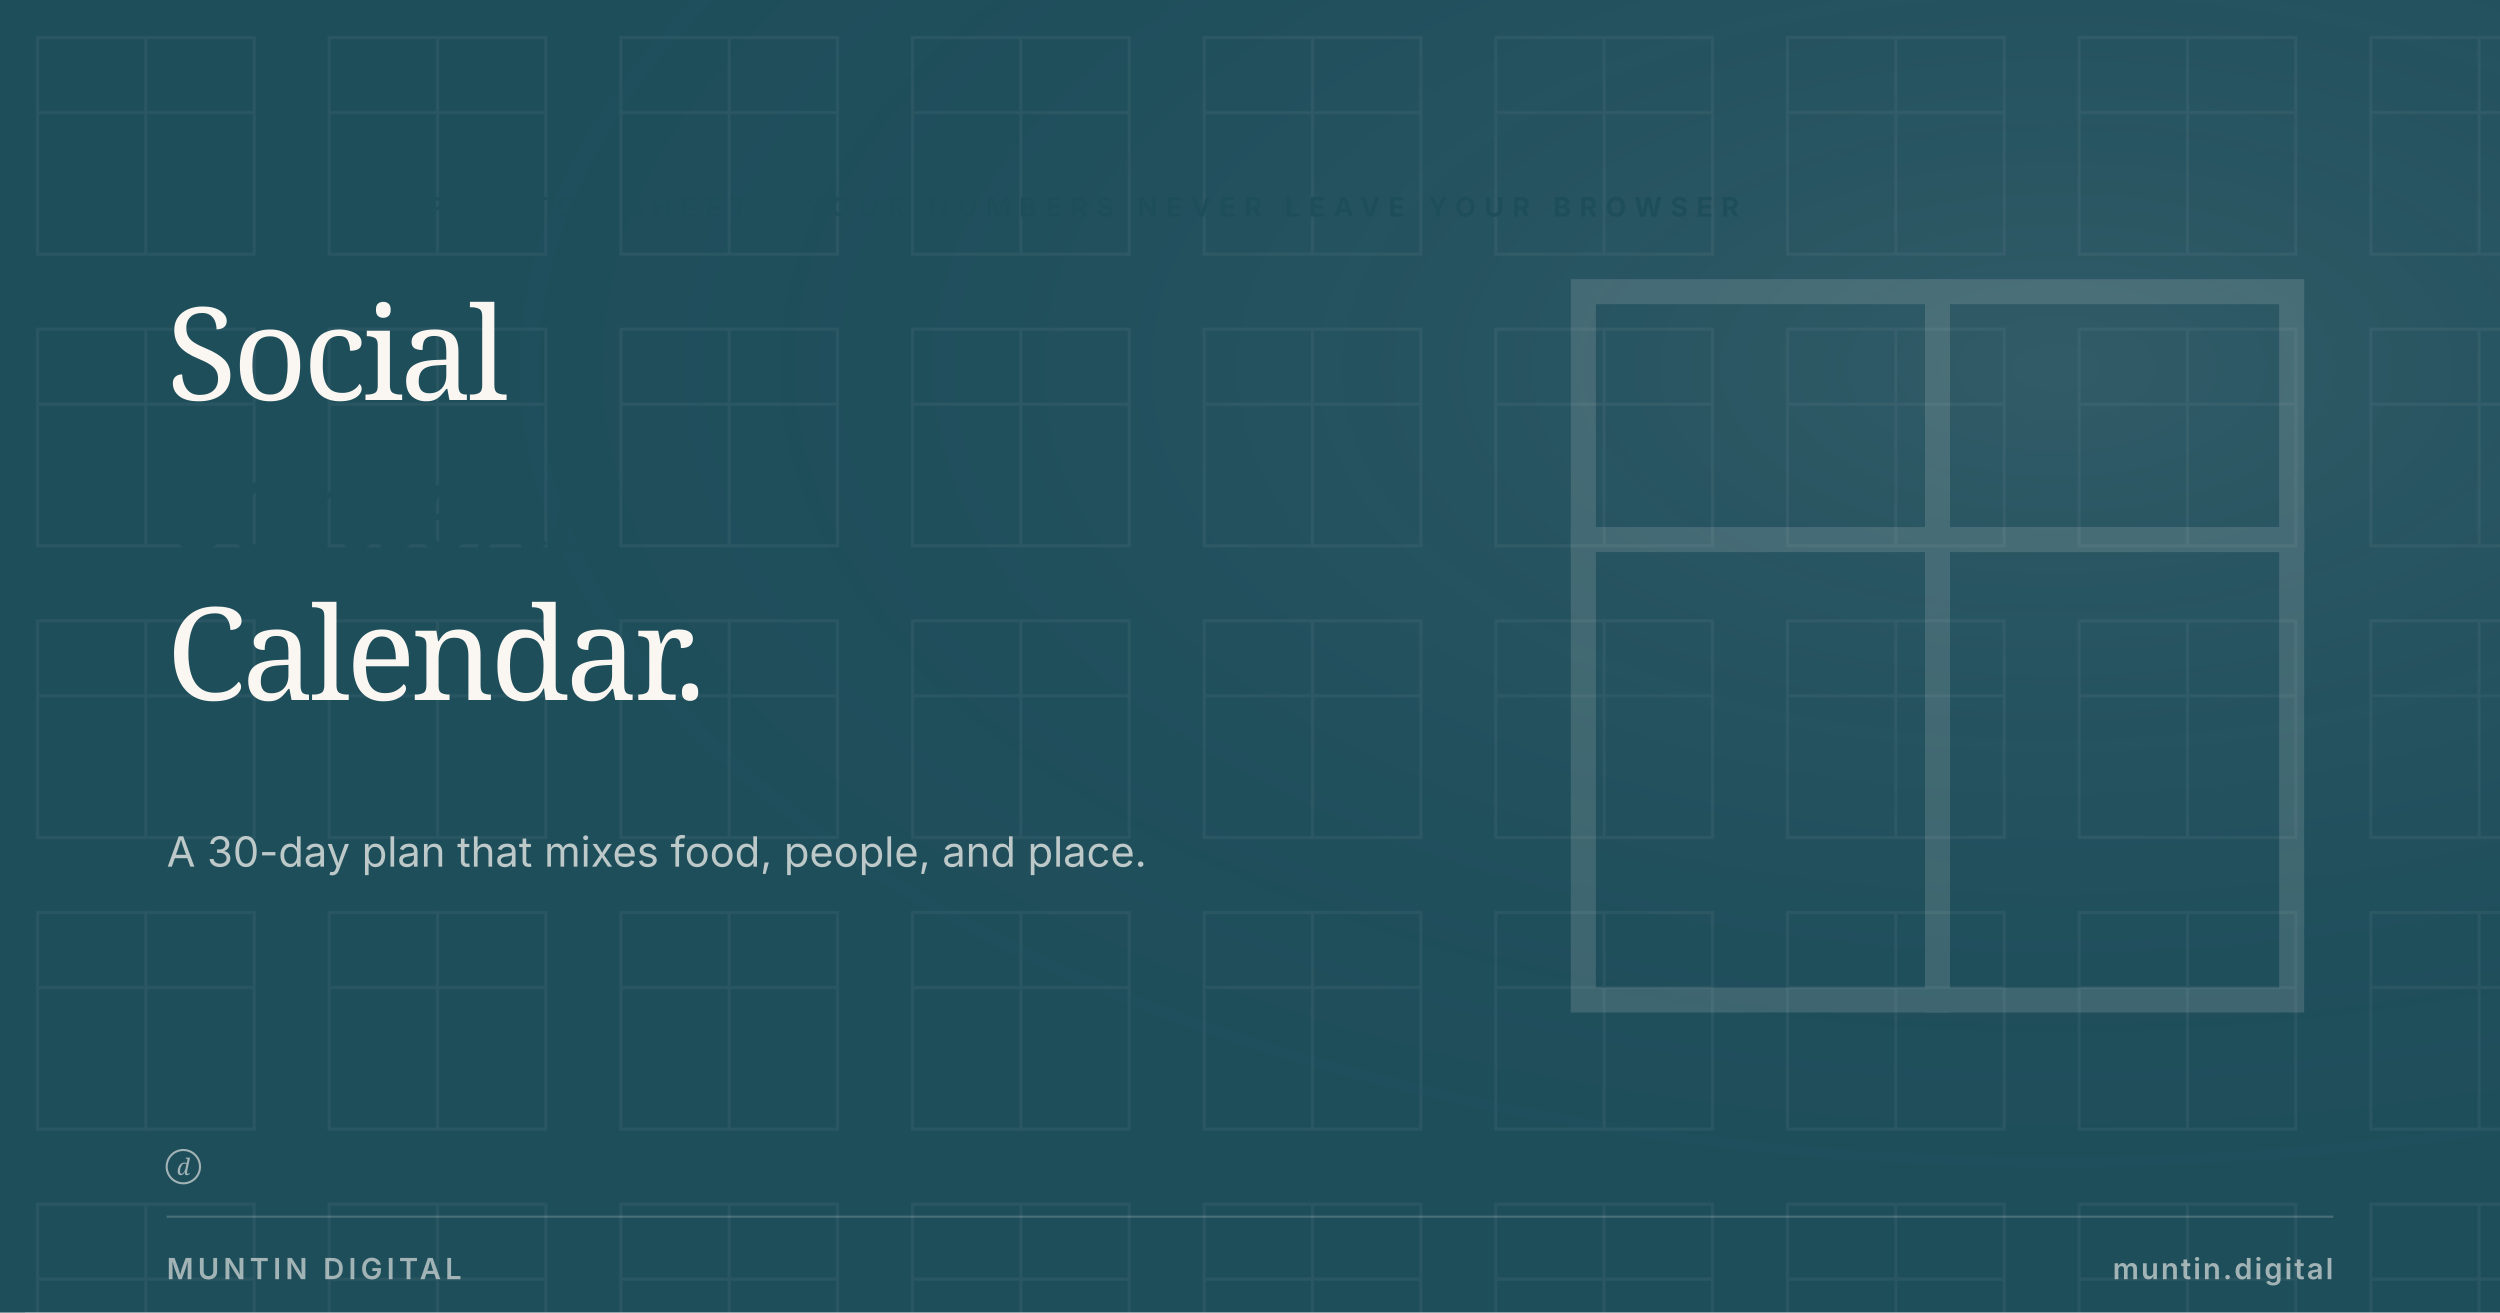
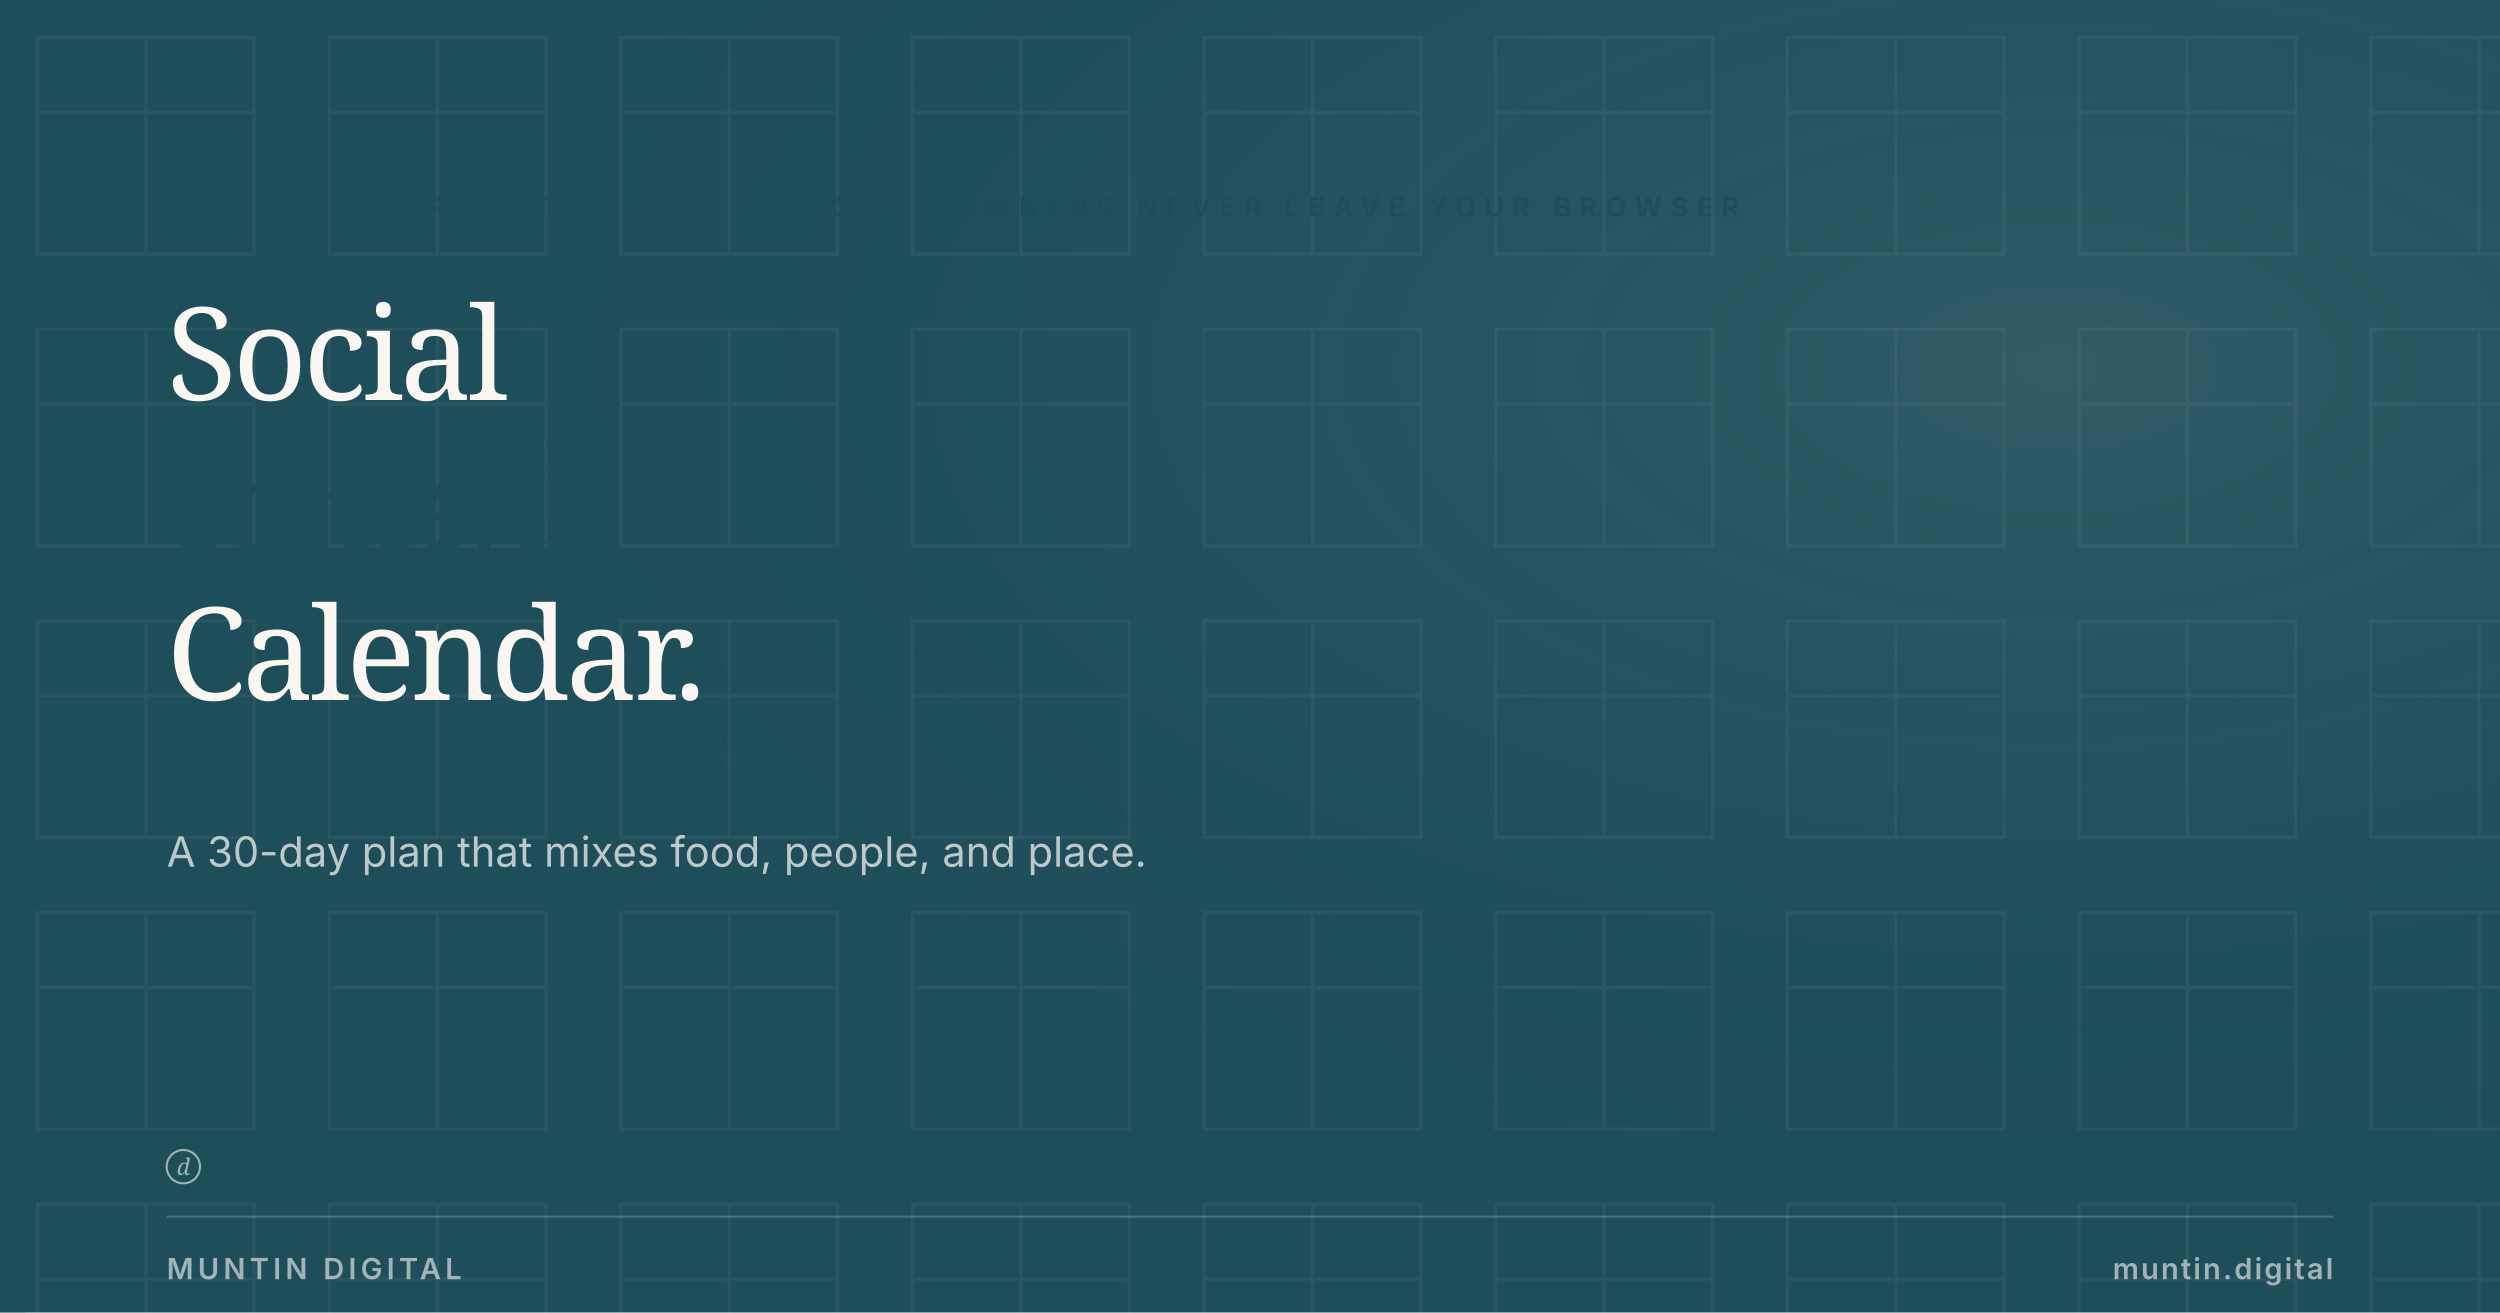
<svg xmlns="http://www.w3.org/2000/svg" viewBox="0 0 1200 630" width="1200" height="630">
  <defs>
    <radialGradient id="toolglow" cx="82%" cy="28%" r="65%">
      <stop offset="0%" stop-color="#FAF7F2" stop-opacity="0.08" />
      <stop offset="100%" stop-color="#1F4E5B" stop-opacity="0" />
    </radialGradient>
  </defs>
  <rect width="1200" height="630" fill="#1F4E5B" />
  <defs>
    <pattern id="muntinField" x="0" y="0" width="140" height="140" patternUnits="userSpaceOnUse">
      <g transform="translate(18, 18)" fill="none" stroke="#FAF7F2" stroke-width="1.5" stroke-linecap="square" stroke-linejoin="miter">
        <rect x="0" y="0" width="104" height="104" />
        <line x1="52" y1="0" x2="52" y2="104" />
        <line x1="0" y1="36" x2="104" y2="36" />
      </g>
    </pattern>
  </defs>
  <rect width="1200" height="630" fill="url(#muntinField)" opacity="0.05" />
  <rect width="1200" height="630" fill="url(#toolglow)" />
  <rect x="0" y="0" width="12" height="252" fill="#1F4E5B" />
  <rect x="0" y="252" width="12" height="378" fill="#1F4E5B" opacity="0.4" />
  <g transform="translate(80, 78) scale(1.5)" fill="none" stroke="#1F4E5B" stroke-width="1.167" stroke-linecap="round" stroke-linejoin="round" color="#1F4E5B" opacity="0.85">
    <rect x="4" y="4" width="16" height="16" rx="1" />
    <line x1="12" y1="4.5" x2="12" y2="19.5" />
    <line x1="4.5" y1="10" x2="19.5" y2="10" />
  </g>
  <text x="136" y="104" font-family="Inter, Arial, sans-serif" font-size="13" font-weight="700" letter-spacing="4" fill="#1F4E5B">FREE OPERATOR SHEET · YOUR NUMBERS NEVER LEAVE YOUR BROWSER</text>
  <text x="80" y="192" font-family="Fraunces, Georgia, serif" font-size="62" font-weight="500" letter-spacing="-2" fill="#FAF7F2">Social</text>
  <text x="80" y="264" font-family="Fraunces, Georgia, serif" font-style="italic" font-size="62" font-weight="400" letter-spacing="-2" fill="#1F4E5B">content</text>
  <text x="80" y="336" font-family="Fraunces, Georgia, serif" font-size="62" font-weight="500" letter-spacing="-2" fill="#FAF7F2">Calendar.</text>
  <text x="80" y="416" font-family="Inter, Arial, sans-serif" font-size="20" font-weight="400" fill="#FAF7F2" opacity="0.72">A 30-day plan that mixes food, people, and place.</text>
-   <g transform="translate(760, 140)" stroke="#FAF7F2" stroke-width="12" stroke-linecap="square" stroke-linejoin="miter" fill="none" opacity="0.14">
-     <rect x="0" y="0" width="340" height="340" />
-     <line x1="170" y1="0" x2="170" y2="340" />
-     <line x1="0" y1="119" x2="340" y2="119" />
-   </g>
+   <text x="760" y="150" font-family="Inter, Arial, sans-serif" font-size="12" font-weight="700" letter-spacing="3" fill="#FAF7F2" opacity="0.5" />
  <g transform="translate(80, 552)" fill="#FAF7F2" opacity="0.6">
    <circle cx="8" cy="8" r="8" fill="none" stroke="#FAF7F2" stroke-width="1" />
    <text x="8" y="12" text-anchor="middle" font-family="Fraunces, Georgia, serif" font-style="italic" font-size="11" font-weight="500" fill="#FAF7F2">d</text>
  </g>
  <line x1="80" y1="584" x2="1120" y2="584" stroke="rgba(250,247,242,0.2)" stroke-width="1" />
  <text x="80" y="614" font-family="Inter, Arial, sans-serif" font-size="14" font-weight="600" letter-spacing="2" fill="rgba(250,247,242,0.6)">MUNTIN DIGITAL</text>
  <text x="1120" y="614" text-anchor="end" font-family="Inter, Arial, sans-serif" font-size="14" font-weight="600" letter-spacing="1" fill="rgba(250,247,242,0.6)">muntin.digital</text>
</svg>
